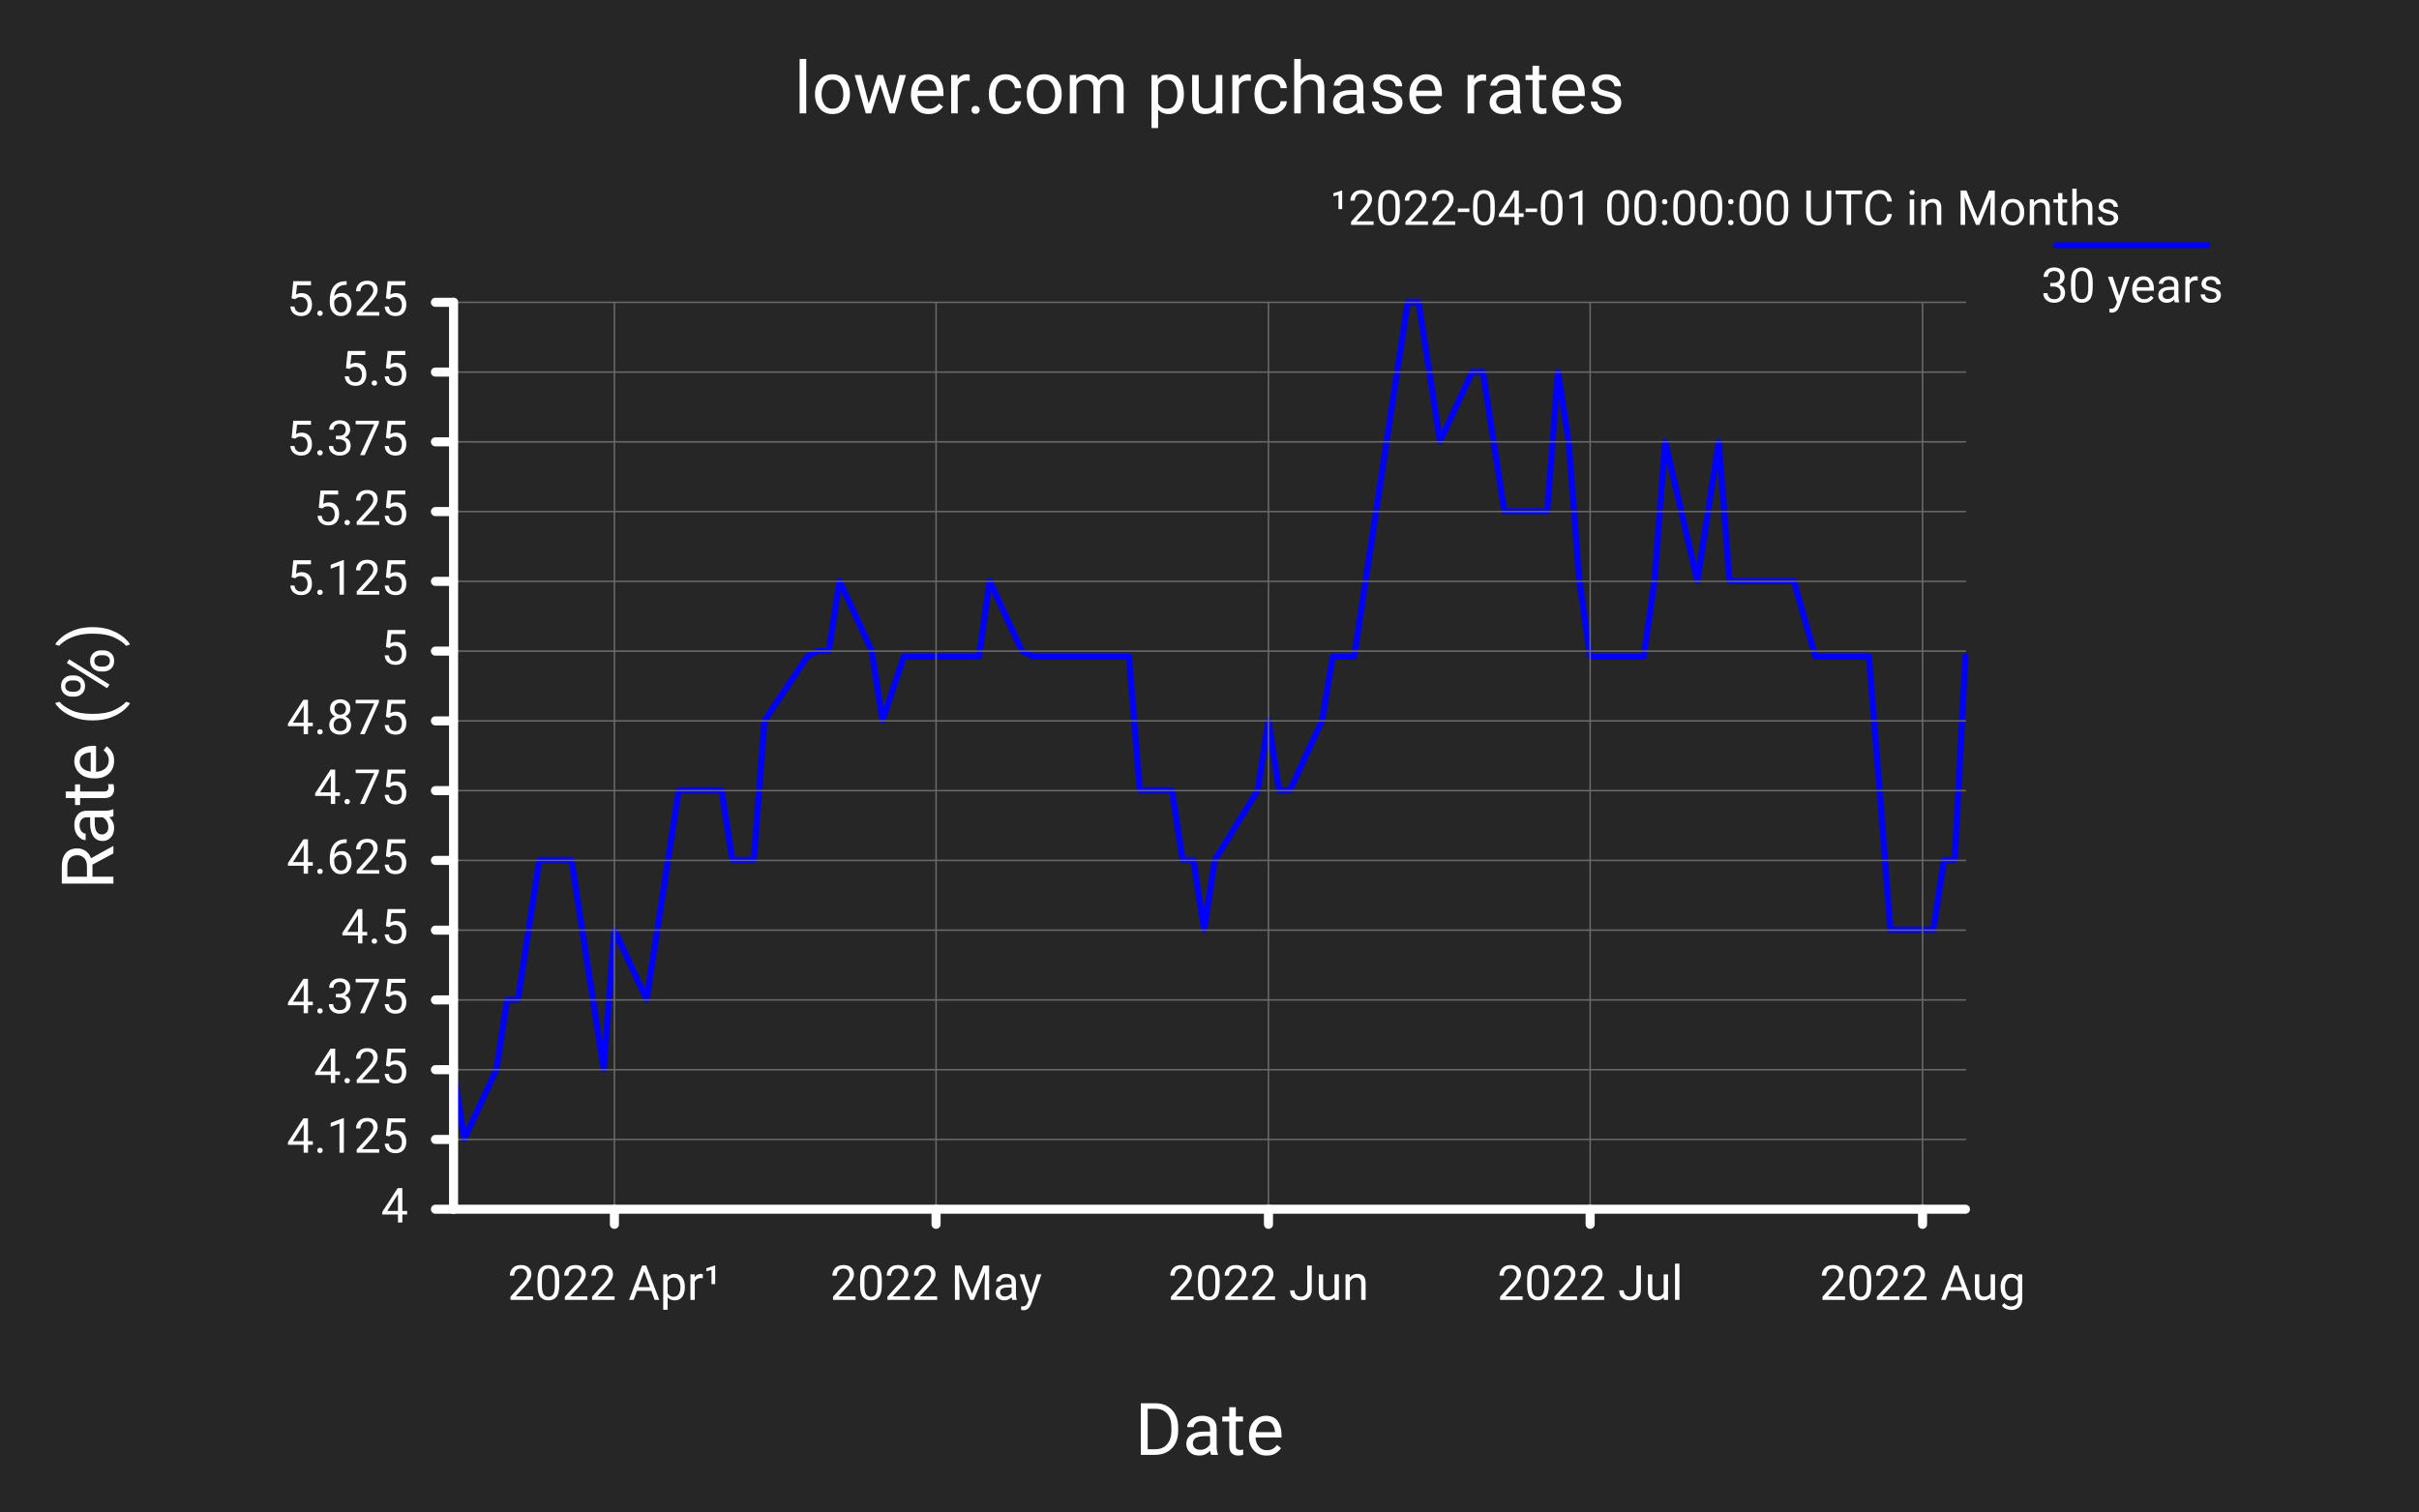
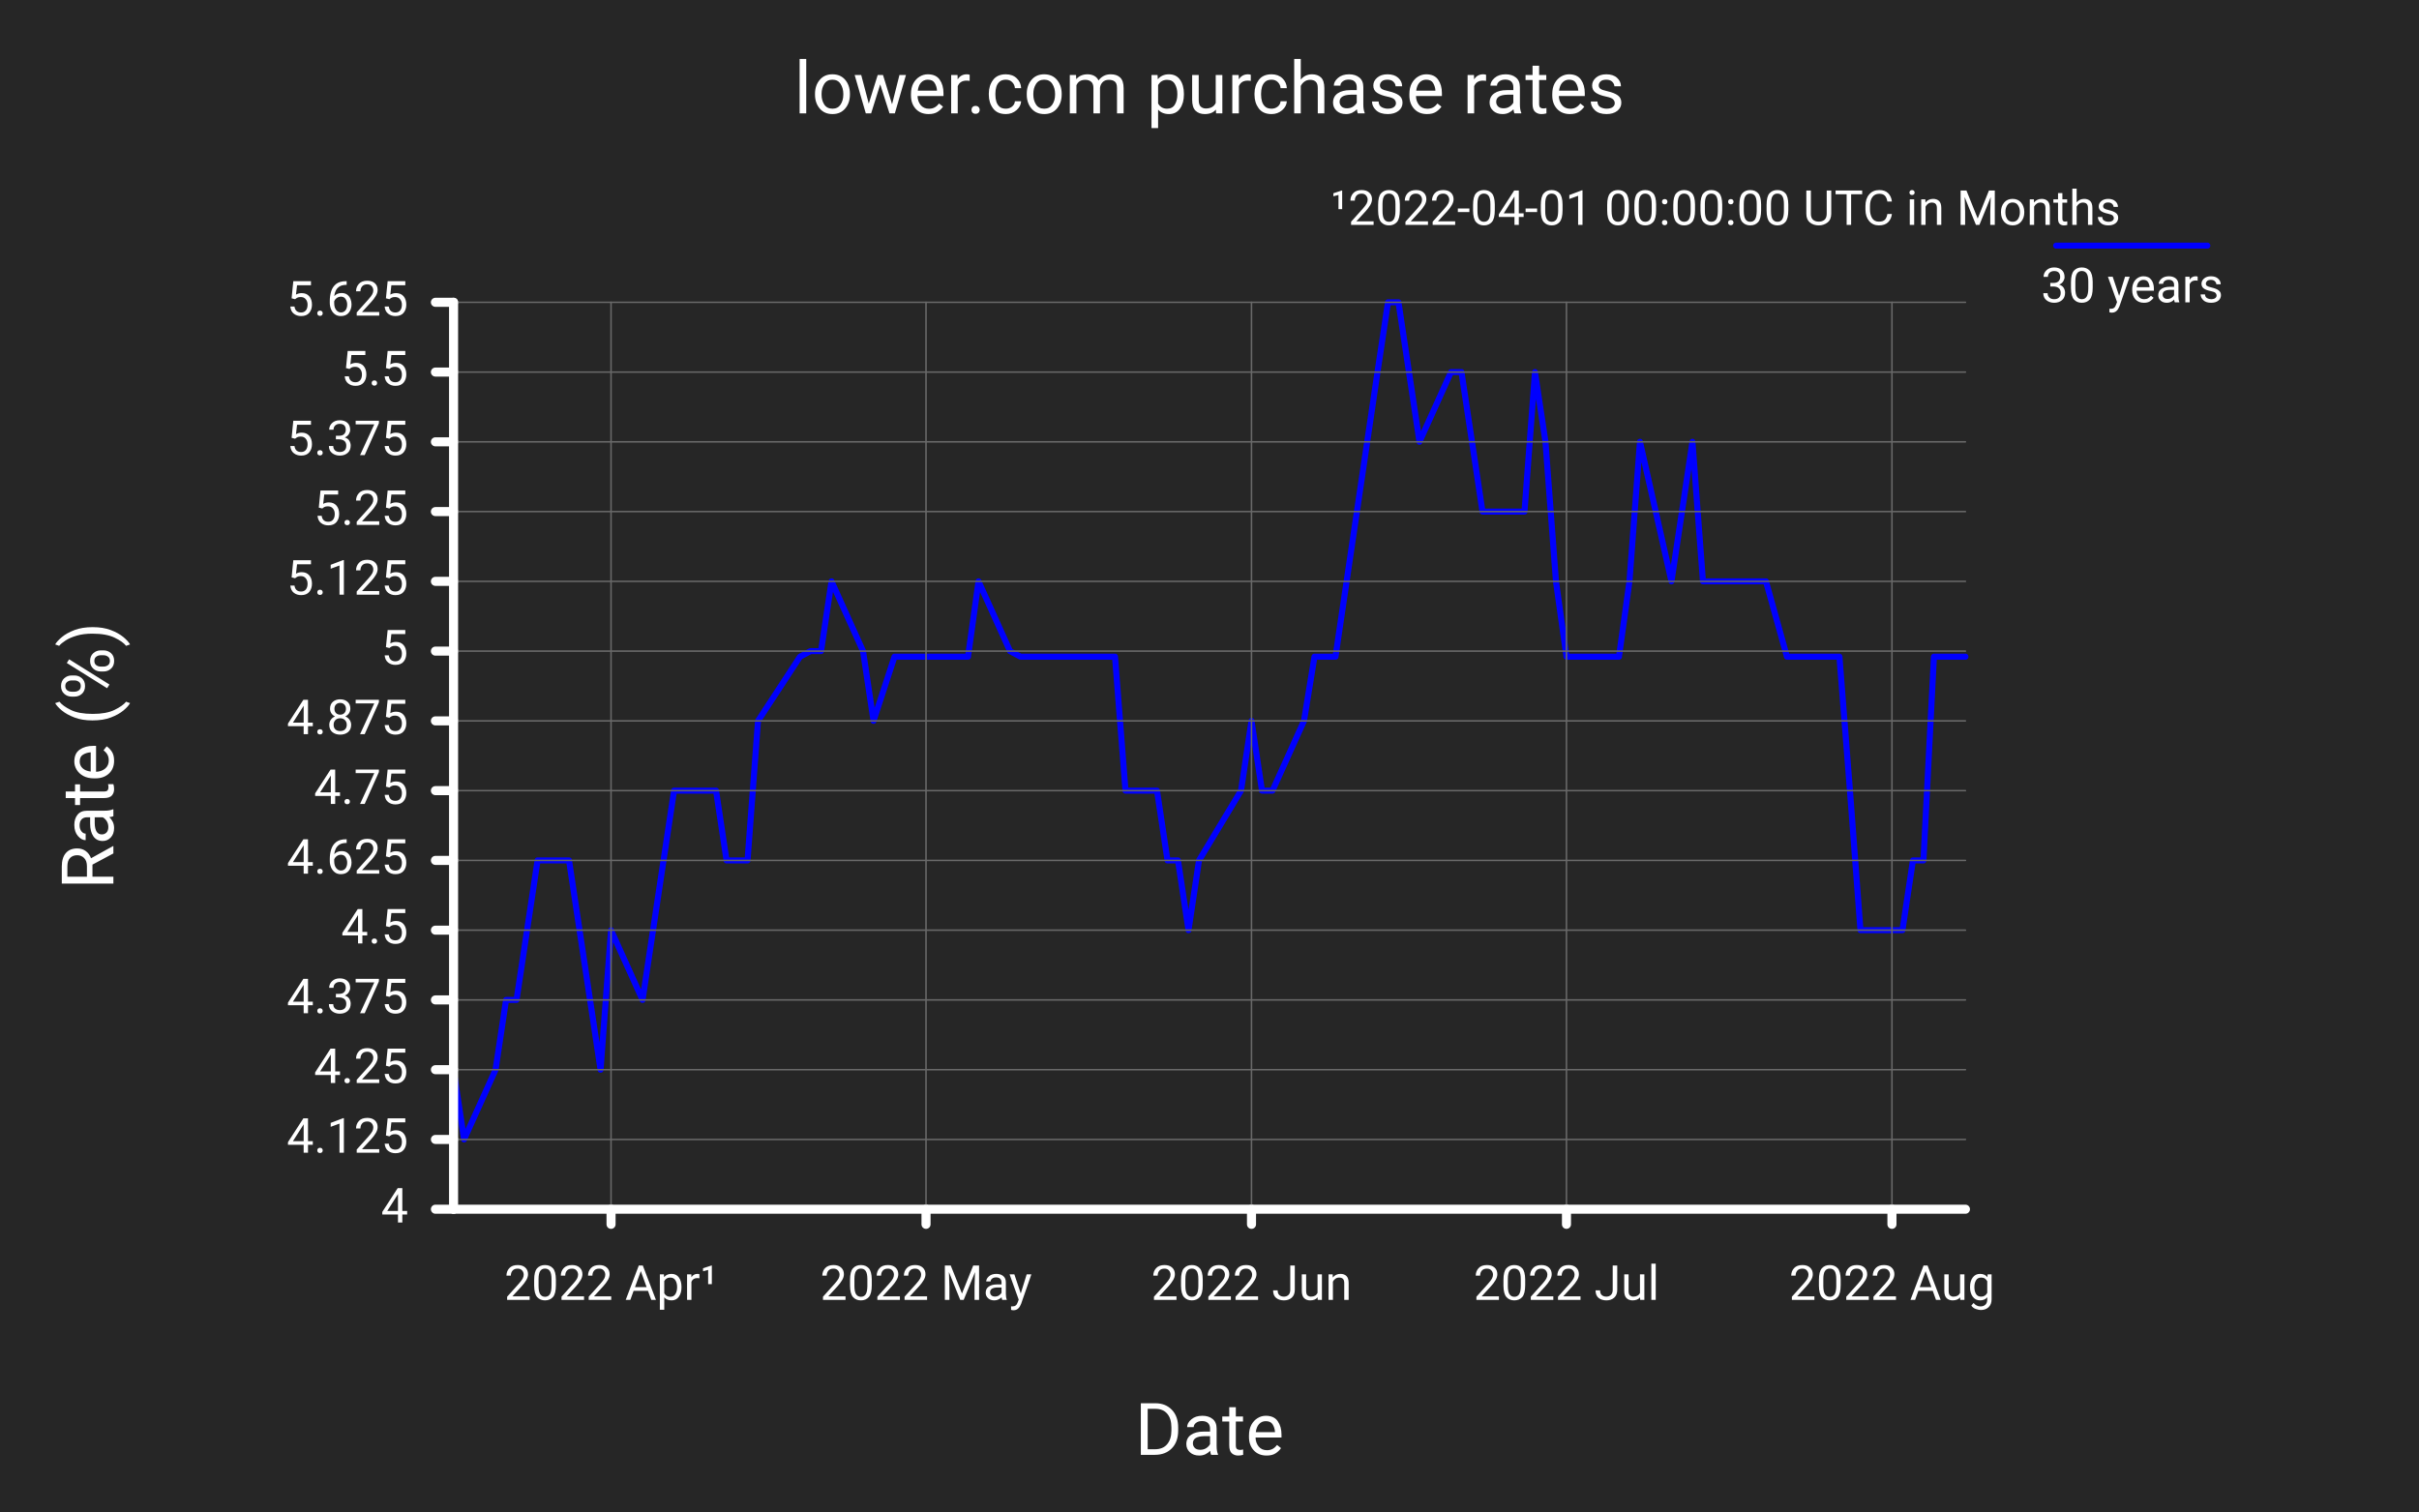
<svg xmlns="http://www.w3.org/2000/svg" class="poloto" width="800" height="500" viewBox="0 0 800 500">
  <style>.poloto{stroke-linecap:round;stroke-linejoin:round;font-family:Roboto,sans-serif;font-size:16px;}.poloto_background{fill:#262626;}.poloto_scatter{stroke-width:7}.poloto_tick_line{stroke:dimgray;stroke-width:0.5}.poloto_line{stroke-width:2}.poloto_text{fill: white;}.poloto_axis_lines{stroke: white;stroke-width:3;fill:none;stroke-dasharray:none}.poloto_title{font-size:24px;dominant-baseline:start;text-anchor:middle;}.poloto_xname{font-size:24px;dominant-baseline:start;text-anchor:middle;}.poloto_yname{font-size:24px;dominant-baseline:start;text-anchor:middle;}.poloto0stroke{stroke:blue;}.poloto1stroke{stroke:red;}.poloto2stroke{stroke:green;}.poloto3stroke{stroke:gold;}.poloto4stroke{stroke:aqua;}.poloto5stroke{stroke:lime;}.poloto6stroke{stroke:orange;}.poloto7stroke{stroke:chocolate;}.poloto0fill{fill:blue;}.poloto1fill{fill:red;}.poloto2fill{fill:green;}.poloto3fill{fill:gold;}.poloto4fill{fill:aqua;}.poloto5fill{fill:lime;}.poloto6fill{fill:orange;}.poloto7fill{fill:chocolate;}</style>
  <circle r="1e5" class="poloto_background" />
  <text class="poloto_text poloto_legend_text" x="675" y="100">30 years</text>
  <line class="poloto_line poloto_legend_icon poloto0stroke poloto0legend" stroke="black" x1="680" x2="730" y1="81.25" y2="81.25" />
-   <path class="poloto_line poloto0stroke" fill="none" stroke="black" d=" M 150.00 353.85 L 153.55 376.92 L 164.18 353.85 L 167.73 330.77 L 171.28 330.77 L 171.28 330.77 L 178.37 284.62 L 189.01 284.62 L 192.55 307.69 L 196.10 330.77 L 199.65 353.85 L 203.19 307.69 L 213.83 330.77 L 217.38 307.69 L 220.92 284.62 L 224.47 261.54 L 228.01 261.54 L 238.65 261.54 L 242.20 284.62 L 245.74 284.62 L 249.29 284.62 L 252.84 238.46 L 267.02 217.23 L 270.57 215.38 L 274.11 215.38 L 277.66 192.31 L 288.30 215.38 L 291.84 238.46 L 298.94 217.23 L 302.48 217.23 L 313.12 217.23 L 316.67 217.23 L 320.21 217.23 L 323.76 217.23 L 327.30 192.31 L 337.94 215.38 L 341.49 217.23 L 341.49 217.23 L 345.04 217.23 L 348.58 217.23 L 352.13 217.23 L 362.77 217.23 L 366.31 217.23 L 369.86 217.23 L 369.86 217.23 L 373.40 217.23 L 376.95 261.54 L 387.59 261.54 L 391.13 284.62 L 394.68 284.62 L 398.23 307.69 L 401.77 284.62 L 415.96 261.54 L 419.50 238.46 L 423.05 261.54 L 426.60 261.54 L 437.23 238.46 L 440.78 217.23 L 444.33 217.23 L 447.87 217.23 L 462.06 123.08 L 465.60 100.00 L 469.15 100.00 L 472.70 123.08 L 476.24 146.15 L 486.88 123.08 L 490.43 123.08 L 493.97 146.15 L 497.52 169.23 L 511.70 169.23 L 515.25 123.08 L 518.79 146.15 L 522.34 192.31 L 525.89 217.23 L 540.07 217.23 L 543.62 217.23 L 547.16 192.31 L 550.71 146.15 L 561.35 192.31 L 568.44 146.15 L 571.99 192.31 L 586.17 192.31 L 586.17 192.31 L 586.17 192.31 L 586.17 192.31 L 586.17 192.31 L 593.26 192.31 L 593.26 192.31 L 593.26 192.31 L 593.26 192.31 L 593.26 192.31 L 593.26 192.31 L 600.35 217.23 L 610.99 217.23 L 618.09 217.23 L 621.63 261.54 L 625.18 307.69 L 635.82 307.69 L 639.36 307.69 L 642.91 284.62 L 646.45 284.62 L 650.00 217.23" />
+   <path class="poloto_line poloto0stroke" fill="none" stroke="black" d=" M 150.00 353.85 L 153.47 376.92 L 163.89 353.85 L 167.36 330.77 L 170.83 330.77 L 170.83 330.77 L 177.78 284.62 L 188.19 284.62 L 191.67 307.69 L 195.14 330.77 L 198.61 353.85 L 202.08 307.69 L 212.50 330.77 L 215.97 307.69 L 219.44 284.62 L 222.92 261.54 L 226.39 261.54 L 236.81 261.54 L 240.28 284.62 L 243.75 284.62 L 247.22 284.62 L 250.69 238.46 L 264.58 217.23 L 268.06 215.38 L 271.53 215.38 L 275.00 192.31 L 285.42 215.38 L 288.89 238.46 L 295.83 217.23 L 299.31 217.23 L 309.72 217.23 L 313.19 217.23 L 316.67 217.23 L 320.14 217.23 L 323.61 192.31 L 334.03 215.38 L 337.50 217.23 L 337.50 217.23 L 340.97 217.23 L 344.44 217.23 L 347.92 217.23 L 358.33 217.23 L 361.81 217.23 L 365.28 217.23 L 365.28 217.23 L 368.75 217.23 L 372.22 261.54 L 382.64 261.54 L 386.11 284.62 L 389.58 284.62 L 393.06 307.69 L 396.53 284.62 L 410.42 261.54 L 413.89 238.46 L 417.36 261.54 L 420.83 261.54 L 431.25 238.46 L 434.72 217.23 L 438.19 217.23 L 441.67 217.23 L 455.56 123.08 L 459.03 100.00 L 462.50 100.00 L 465.97 123.08 L 469.44 146.15 L 479.86 123.08 L 483.33 123.08 L 486.81 146.15 L 490.28 169.23 L 504.17 169.23 L 507.64 123.08 L 511.11 146.15 L 514.58 192.31 L 518.06 217.23 L 531.94 217.23 L 535.42 217.23 L 538.89 192.31 L 542.36 146.15 L 552.78 192.31 L 559.72 146.15 L 563.19 192.31 L 577.08 192.31 L 577.08 192.31 L 577.08 192.31 L 577.08 192.31 L 577.08 192.31 L 584.03 192.31 L 584.03 192.31 L 584.03 192.31 L 584.03 192.31 L 584.03 192.31 L 584.03 192.31 L 590.97 217.23 L 601.39 217.23 L 608.33 217.23 L 611.81 261.54 L 615.28 307.69 L 625.69 307.69 L 629.17 307.69 L 632.64 284.62 L 636.11 284.62 L 639.58 217.23 L 650.00 217.23" />
  <text class="poloto_labels poloto_text poloto_title" x="400" y="37.5">lower.com purchase rates</text>
  <text class="poloto_labels poloto_text poloto_xname" x="400" y="481.25">Date</text>
  <text class="poloto_labels poloto_text poloto_yname" transform="rotate(-90,37.5,250)" x="37.5" y="250">Rate (%)</text>
  <text class="poloto_tick_labels poloto_text" dominant-baseline="middle" text-anchor="start" x="150" y="70" />
  <line class="poloto_axis_lines" stroke="black" x1="150" x2="144" y1="400" y2="400" />
  <line class="poloto_tick_line" stroke="black" x1="150" x2="650" y1="400" y2="400" />
  <text class="poloto_tick_labels poloto_text" dominant-baseline="middle" text-anchor="end" x="135" y="400">4</text>
  <line class="poloto_axis_lines" stroke="black" x1="150" x2="144" y1="376.923" y2="376.923" />
  <line class="poloto_tick_line" stroke="black" x1="150" x2="650" y1="376.923" y2="376.923" />
  <text class="poloto_tick_labels poloto_text" dominant-baseline="middle" text-anchor="end" x="135" y="376.923">4.125</text>
  <line class="poloto_axis_lines" stroke="black" x1="150" x2="144" y1="353.846" y2="353.846" />
  <line class="poloto_tick_line" stroke="black" x1="150" x2="650" y1="353.846" y2="353.846" />
  <text class="poloto_tick_labels poloto_text" dominant-baseline="middle" text-anchor="end" x="135" y="353.846">4.25</text>
  <line class="poloto_axis_lines" stroke="black" x1="150" x2="144" y1="330.769" y2="330.769" />
  <line class="poloto_tick_line" stroke="black" x1="150" x2="650" y1="330.769" y2="330.769" />
  <text class="poloto_tick_labels poloto_text" dominant-baseline="middle" text-anchor="end" x="135" y="330.769">4.375</text>
  <line class="poloto_axis_lines" stroke="black" x1="150" x2="144" y1="307.692" y2="307.692" />
  <line class="poloto_tick_line" stroke="black" x1="150" x2="650" y1="307.692" y2="307.692" />
  <text class="poloto_tick_labels poloto_text" dominant-baseline="middle" text-anchor="end" x="135" y="307.692">4.5</text>
  <line class="poloto_axis_lines" stroke="black" x1="150" x2="144" y1="284.615" y2="284.615" />
  <line class="poloto_tick_line" stroke="black" x1="150" x2="650" y1="284.615" y2="284.615" />
  <text class="poloto_tick_labels poloto_text" dominant-baseline="middle" text-anchor="end" x="135" y="284.615">4.625</text>
  <line class="poloto_axis_lines" stroke="black" x1="150" x2="144" y1="261.538" y2="261.538" />
  <line class="poloto_tick_line" stroke="black" x1="150" x2="650" y1="261.538" y2="261.538" />
  <text class="poloto_tick_labels poloto_text" dominant-baseline="middle" text-anchor="end" x="135" y="261.538">4.75</text>
  <line class="poloto_axis_lines" stroke="black" x1="150" x2="144" y1="238.462" y2="238.462" />
  <line class="poloto_tick_line" stroke="black" x1="150" x2="650" y1="238.462" y2="238.462" />
  <text class="poloto_tick_labels poloto_text" dominant-baseline="middle" text-anchor="end" x="135" y="238.462">4.875</text>
  <line class="poloto_axis_lines" stroke="black" x1="150" x2="144" y1="215.385" y2="215.385" />
  <line class="poloto_tick_line" stroke="black" x1="150" x2="650" y1="215.385" y2="215.385" />
  <text class="poloto_tick_labels poloto_text" dominant-baseline="middle" text-anchor="end" x="135" y="215.385">5</text>
  <line class="poloto_axis_lines" stroke="black" x1="150" x2="144" y1="192.308" y2="192.308" />
  <line class="poloto_tick_line" stroke="black" x1="150" x2="650" y1="192.308" y2="192.308" />
  <text class="poloto_tick_labels poloto_text" dominant-baseline="middle" text-anchor="end" x="135" y="192.308">5.125</text>
  <line class="poloto_axis_lines" stroke="black" x1="150" x2="144" y1="169.231" y2="169.231" />
  <line class="poloto_tick_line" stroke="black" x1="150" x2="650" y1="169.231" y2="169.231" />
  <text class="poloto_tick_labels poloto_text" dominant-baseline="middle" text-anchor="end" x="135" y="169.231">5.25</text>
  <line class="poloto_axis_lines" stroke="black" x1="150" x2="144" y1="146.154" y2="146.154" />
  <line class="poloto_tick_line" stroke="black" x1="150" x2="650" y1="146.154" y2="146.154" />
  <text class="poloto_tick_labels poloto_text" dominant-baseline="middle" text-anchor="end" x="135" y="146.154">5.375</text>
  <line class="poloto_axis_lines" stroke="black" x1="150" x2="144" y1="123.077" y2="123.077" />
  <line class="poloto_tick_line" stroke="black" x1="150" x2="650" y1="123.077" y2="123.077" />
  <text class="poloto_tick_labels poloto_text" dominant-baseline="middle" text-anchor="end" x="135" y="123.077">5.5</text>
  <line class="poloto_axis_lines" stroke="black" x1="150" x2="144" y1="100" y2="100" />
  <line class="poloto_tick_line" stroke="black" x1="150" x2="650" y1="100" y2="100" />
  <text class="poloto_tick_labels poloto_text" dominant-baseline="middle" text-anchor="end" x="135" y="100">5.625</text>
  <text class="poloto_tick_labels poloto_text" dominant-baseline="middle" text-anchor="start" x="440" y="70">¹2022-04-01 00:00:00 UTC in Months</text>
-   <line class="poloto_axis_lines" stroke="black" x1="203.191" x2="203.191" y1="400" y2="405" />
-   <line class="poloto_tick_line" stroke="black" x1="203.191" x2="203.191" y1="400" y2="100" />
-   <text class="poloto_tick_labels poloto_text" dominant-baseline="start" text-anchor="middle" x="203.191" y="430">2022 Apr¹</text>
-   <line class="poloto_axis_lines" stroke="black" x1="309.574" x2="309.574" y1="400" y2="405" />
-   <line class="poloto_tick_line" stroke="black" x1="309.574" x2="309.574" y1="400" y2="100" />
-   <text class="poloto_tick_labels poloto_text" dominant-baseline="start" text-anchor="middle" x="309.574" y="430">2022 May</text>
-   <line class="poloto_axis_lines" stroke="black" x1="419.504" x2="419.504" y1="400" y2="405" />
-   <line class="poloto_tick_line" stroke="black" x1="419.504" x2="419.504" y1="400" y2="100" />
-   <text class="poloto_tick_labels poloto_text" dominant-baseline="start" text-anchor="middle" x="419.504" y="430">2022 Jun</text>
-   <line class="poloto_axis_lines" stroke="black" x1="525.887" x2="525.887" y1="400" y2="405" />
-   <line class="poloto_tick_line" stroke="black" x1="525.887" x2="525.887" y1="400" y2="100" />
-   <text class="poloto_tick_labels poloto_text" dominant-baseline="start" text-anchor="middle" x="525.887" y="430">2022 Jul</text>
-   <line class="poloto_axis_lines" stroke="black" x1="635.816" x2="635.816" y1="400" y2="405" />
-   <line class="poloto_tick_line" stroke="black" x1="635.816" x2="635.816" y1="400" y2="100" />
-   <text class="poloto_tick_labels poloto_text" dominant-baseline="start" text-anchor="middle" x="635.816" y="430">2022 Aug</text>
+   <line class="poloto_axis_lines" stroke="black" x1="202.083" x2="202.083" y1="400" y2="405" />
+   <line class="poloto_tick_line" stroke="black" x1="202.083" x2="202.083" y1="400" y2="100" />
+   <text class="poloto_tick_labels poloto_text" dominant-baseline="start" text-anchor="middle" x="202.083" y="430">2022 Apr¹</text>
+   <line class="poloto_axis_lines" stroke="black" x1="306.25" x2="306.25" y1="400" y2="405" />
+   <line class="poloto_tick_line" stroke="black" x1="306.25" x2="306.25" y1="400" y2="100" />
+   <text class="poloto_tick_labels poloto_text" dominant-baseline="start" text-anchor="middle" x="306.25" y="430">2022 May</text>
+   <line class="poloto_axis_lines" stroke="black" x1="413.889" x2="413.889" y1="400" y2="405" />
+   <line class="poloto_tick_line" stroke="black" x1="413.889" x2="413.889" y1="400" y2="100" />
+   <text class="poloto_tick_labels poloto_text" dominant-baseline="start" text-anchor="middle" x="413.889" y="430">2022 Jun</text>
+   <line class="poloto_axis_lines" stroke="black" x1="518.056" x2="518.056" y1="400" y2="405" />
+   <line class="poloto_tick_line" stroke="black" x1="518.056" x2="518.056" y1="400" y2="100" />
+   <text class="poloto_tick_labels poloto_text" dominant-baseline="start" text-anchor="middle" x="518.056" y="430">2022 Jul</text>
+   <line class="poloto_axis_lines" stroke="black" x1="625.694" x2="625.694" y1="400" y2="405" />
+   <line class="poloto_tick_line" stroke="black" x1="625.694" x2="625.694" y1="400" y2="100" />
+   <text class="poloto_tick_labels poloto_text" dominant-baseline="start" text-anchor="middle" x="625.694" y="430">2022 Aug</text>
  <path stroke="black" fill="none" class="poloto_axis_lines" d=" M 150 400 L 650 400" />
  <path stroke="black" fill="none" class="poloto_axis_lines" d=" M 150 400 L 150 100" />
</svg>
